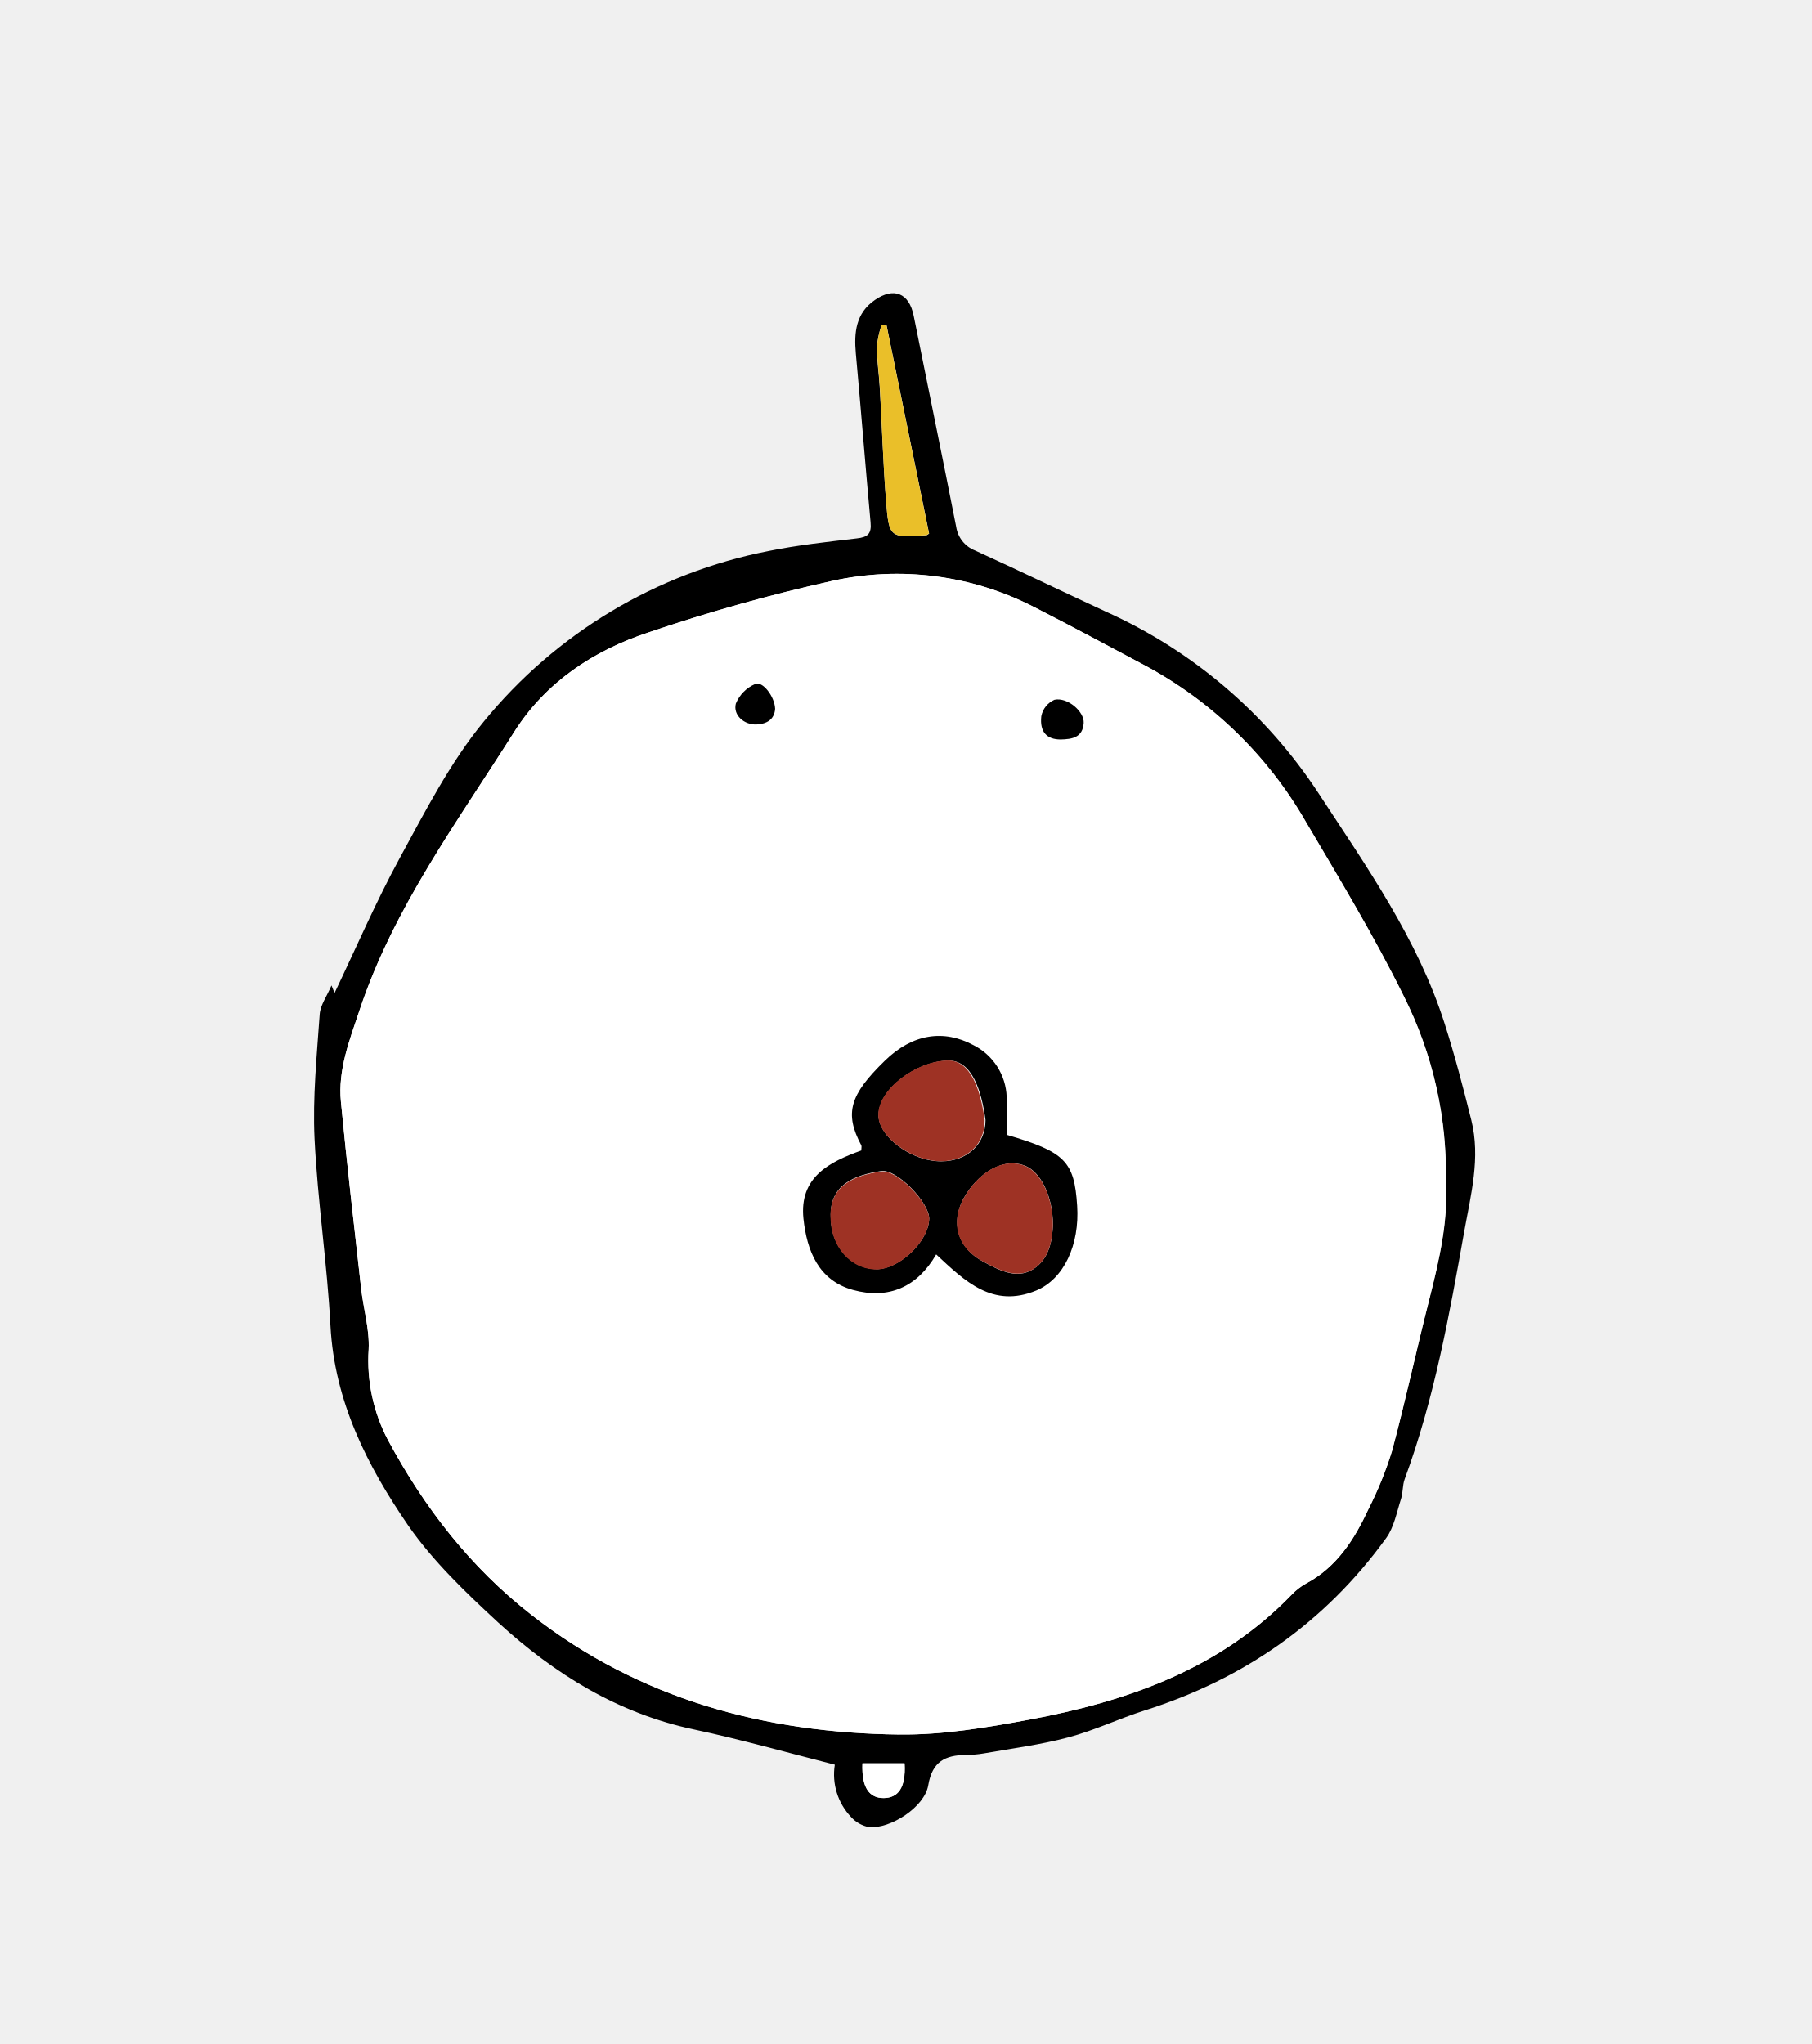
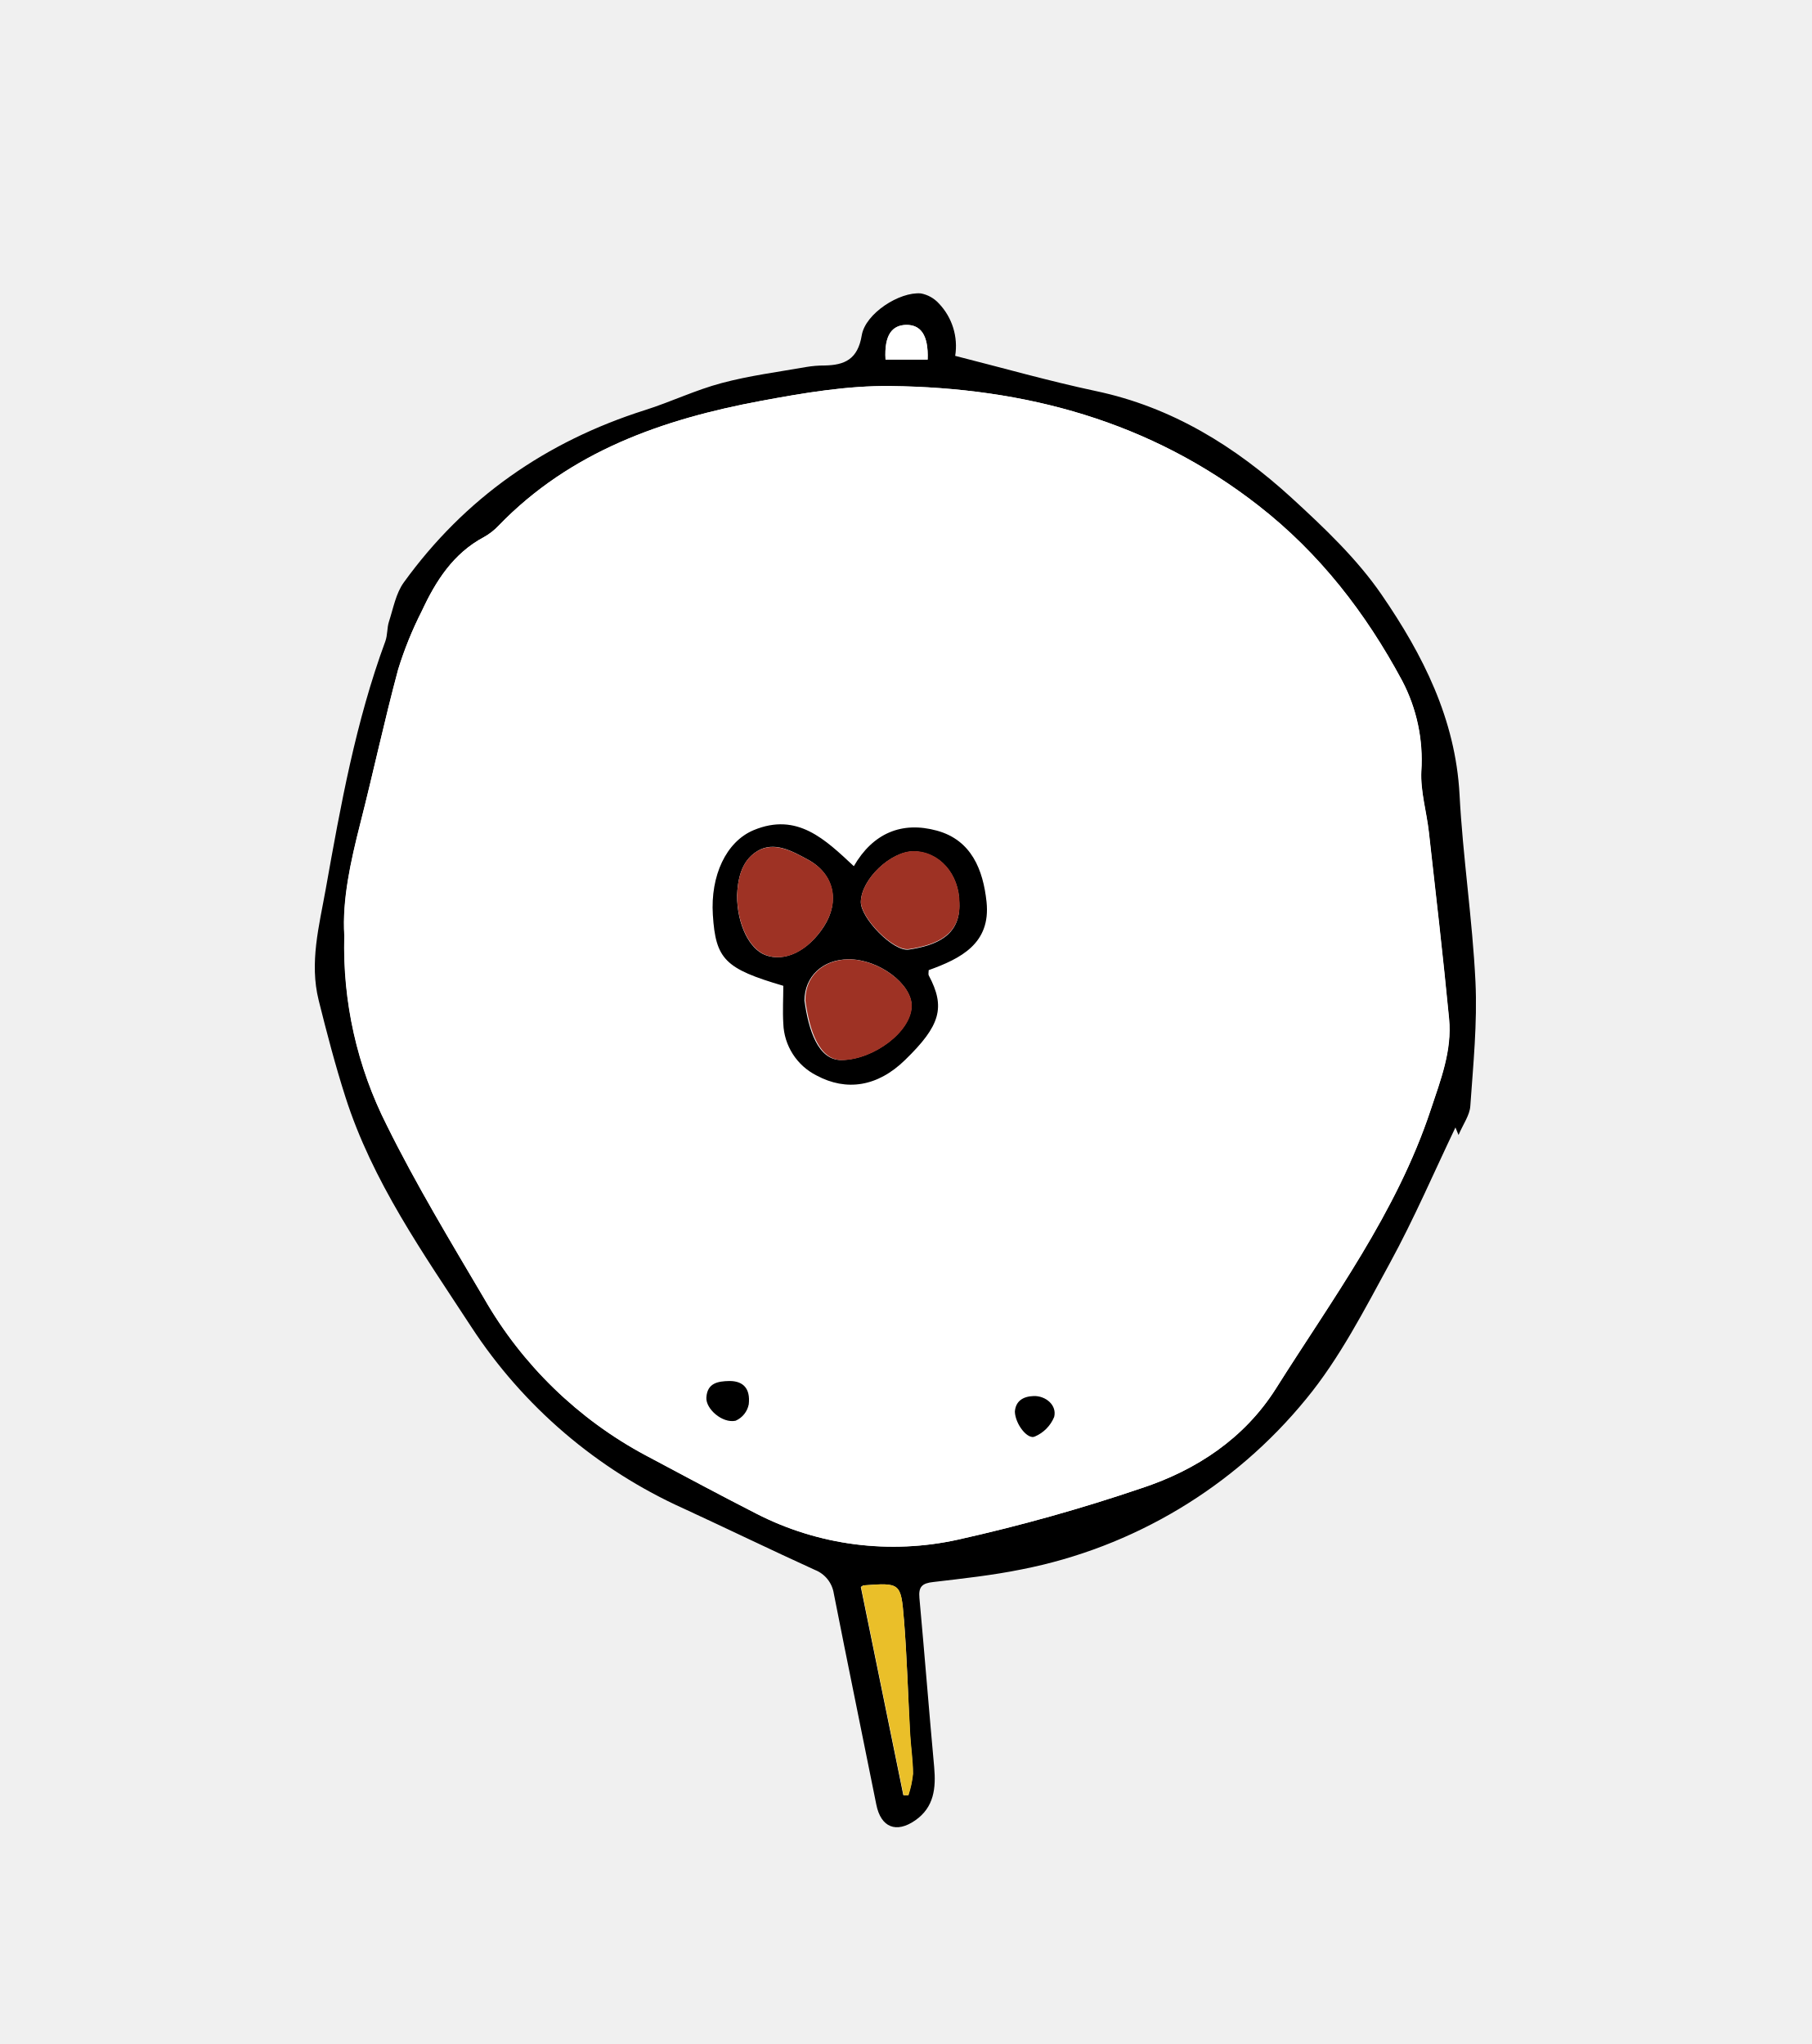
<svg xmlns="http://www.w3.org/2000/svg" id="圖層_1" data-name="圖層 1" viewBox="0 0 287.81 324.7">
  <defs>
    <style>.cls-1{fill:#fff;}.cls-2{fill:#9e3224;}.cls-3{fill:#eabf29;}</style>
  </defs>
-   <path d="M147.44,283.6c-.58,3.47-6,6.94-9.39,6.65a5.15,5.15,0,0,1-2.87-1.61,9.8,9.8,0,0,1-2.58-8.31c-7.61-1.93-14.89-4-22.29-5.58-12.15-2.55-22.23-8.83-31.17-17C74,253,68.77,248,64.84,242.33c-6.51-9.48-11.71-19.7-12.35-31.71-.52-9.93-2.05-19.81-2.53-29.74-.31-6.56.36-13.18.82-19.76.1-1.45,1.13-2.84,1.87-4.58.27.66.41,1,.49,1.2,3.41-7.13,6.57-14.5,10.39-21.5,4.05-7.43,8-15.16,13.3-21.6a77.59,77.59,0,0,1,45.24-27.11c4.62-.94,9.34-1.45,14-2,1.79-.19,2.38-.75,2.21-2.56-.82-8.94-1.52-17.88-2.34-26.82-.3-3.34,0-6.39,3-8.48s5.46-1.16,6.19,2.51c2.24,11.18,4.55,22.34,6.75,33.52a4.81,4.81,0,0,0,3,3.75c7,3.19,13.86,6.52,20.81,9.73a79.07,79.07,0,0,1,33.78,28.89c7.62,11.66,15.71,23.09,20,36.56,1.6,5,2.95,10.17,4.23,15.3,1.5,6-.08,11.86-1.12,17.68-2.37,13.31-4.77,26.62-9.47,39.37-.36,1-.25,2.12-.57,3.11-.69,2.12-1.1,4.49-2.36,6.23-9.69,13.41-22.59,22.39-38.33,27.38-4.11,1.3-8,3.19-12.2,4.3-4.38,1.17-8.92,1.75-13.39,2.54a17.21,17.21,0,0,1-2.93.24C150.18,278.85,148.08,279.77,147.44,283.6ZM137,280.12c-.15,4,1.18,5.55,3.4,5.51s3.52-1.51,3.29-5.51Zm5.91-4.59c6.85.08,13.79-1.1,20.57-2.36,15.6-2.91,30.26-8,41.68-19.83a9.54,9.54,0,0,1,2.31-1.8c4.88-2.6,7.66-7,9.88-11.76a58.43,58.43,0,0,0,3.76-9.26c2.17-8.09,3.92-16.29,6-24.41,1.55-6.11,2.91-12.21,2.55-17.89a62.73,62.73,0,0,0-6.76-30.15c-4.65-9.41-10.11-18.43-15.45-27.49a64.82,64.82,0,0,0-25.66-24.92c-5.83-3.1-11.64-6.23-17.52-9.23a47.61,47.61,0,0,0-32.14-4.14A279,279,0,0,0,103,100.47c-8.7,2.87-16.32,7.9-21.27,15.74-9,14.3-19.2,28-24.62,44.32C55.5,165.28,53.66,170,54.15,175c.95,9.9,2.1,19.78,3.21,29.66.36,3.23,1.35,6.46,1.2,9.66a27.08,27.08,0,0,0,3.05,14.4c5.76,10.75,13.13,20.25,22.81,27.8C101.61,269.95,121.51,275.29,142.89,275.54ZM140.75,79.68c.46,5.78.6,5.76,6.41,5.34.07,0,.14-.08.42-.25l-6.75-33.07H140a15.9,15.9,0,0,0-.73,3.41c0,2.11.34,4.22.46,6.33C140.1,67.5,140.26,73.61,140.75,79.68Z" />
-   <path class="cls-1" d="M140.38,285.63c-2.23,0-3.55-1.51-3.4-5.51h6.69C143.91,284.12,142.49,285.6,140.38,285.63Z" />
-   <path class="cls-1" d="M163.45,273.18c-6.77,1.26-13.71,2.44-20.57,2.36-21.38-.25-41.28-5.59-58.46-19-9.69-7.55-17-17-22.81-27.8a27.08,27.08,0,0,1-3.05-14.4c.15-3.2-.84-6.43-1.2-9.66-1.11-9.88-2.26-19.76-3.21-29.66-.49-5.07,1.35-9.75,2.93-14.49,5.42-16.34,15.59-30,24.62-44.32,5-7.84,12.57-12.88,21.27-15.74a279,279,0,0,1,29.12-8.17,47.61,47.61,0,0,1,32.14,4.14c5.88,3,11.69,6.13,17.52,9.23a64.82,64.82,0,0,1,25.66,24.92c5.34,9.06,10.8,18.08,15.45,27.49a62.73,62.73,0,0,1,6.76,30.15c.36,5.68-1,11.79-2.55,17.89-2.06,8.12-3.81,16.32-6,24.41a58.43,58.43,0,0,1-3.76,9.26c-2.22,4.79-5,9.16-9.88,11.76a9.54,9.54,0,0,0-2.31,1.8C193.71,265.16,179.05,270.27,163.45,273.18Zm-14.74-73.92c4.54,4.25,9,8.61,15.9,5.73,4.4-1.83,6.89-7.25,6.5-13.45-.45-7-1.92-8.54-11.19-11.26,0-2,.1-4,0-6A9.6,9.6,0,0,0,154.6,166c-4.7-2.56-9.67-1.81-14.06,2.48-5.6,5.48-6.45,8.36-3.74,13.44.1.18,0,.45,0,.82-5.08,1.87-9.89,4.22-9.19,10.83.53,5.09,2.38,9.8,7.86,11.32C141.14,206.45,145.76,204.44,148.71,199.25Zm19.76-81.78c1.82,0,3.52-.3,3.67-2.62.11-1.79-2.54-4.13-4.64-3.69a3.59,3.59,0,0,0-2.09,2.61C165.12,116.29,166.29,117.45,168.47,117.47Zm-51.59-5.7c-.46,1.87,1.34,3.38,3.24,3.32s2.89-.87,3-2.5c-.07-2-2-4.47-3.17-3.94A5.77,5.77,0,0,0,116.88,111.77Z" />
-   <path d="M164.6,205c-6.92,2.87-11.35-1.49-15.9-5.73-3,5.19-7.57,7.2-13.22,5.64-5.47-1.51-7.32-6.22-7.86-11.32-.69-6.61,4.11-9,9.19-10.83,0-.37.08-.64,0-.82-2.71-5.08-1.86-8,3.74-13.44,4.39-4.3,9.36-5,14.06-2.48a9.6,9.6,0,0,1,5.29,8.25c.12,2,0,4.05,0,6,9.27,2.72,10.74,4.21,11.19,11.26C171.5,197.74,169,203.16,164.6,205Zm-8.6-4.68c2.48,1.34,5.36,3,8.06,1.33s3.07-4.8,3.19-7c0-4.71-2-8.54-4.48-9.49-3.08-1.18-6.8.64-9.32,4.54S151.78,198,156,200.31Zm-16.79,1.3c3.62,0,8.28-4.39,8.38-8,.07-2.54-5.16-8-7.64-7.6-4.32.66-8.22,2.2-8,7.36C132,198,135.14,201.57,139.21,201.61Zm.33-24.51c0,3.49,5.25,7.42,10,7.37,4.11,0,7-2.74,7-6.56-.64-4.68-2.16-9.51-5.9-9.44C145.54,168.56,139.59,173,139.55,177.1Z" />
-   <path class="cls-2" d="M164.06,201.64c-2.7,1.63-5.58,0-8.06-1.33-4.23-2.28-5.16-6.55-2.56-10.59s6.24-5.73,9.32-4.54c2.48,1,4.46,4.78,4.48,9.49C167.13,196.83,166.74,200,164.06,201.64Z" />
-   <path class="cls-2" d="M147.59,193.66c-.1,3.57-4.75,8-8.38,8-4.08,0-7.25-3.61-7.29-8.2-.2-5.16,3.71-6.7,8-7.36C142.43,185.68,147.66,191.12,147.59,193.66Z" />
-   <path class="cls-2" d="M149.5,184.47c-4.7,0-10-3.88-10-7.37,0-4.09,6-8.54,11-8.64,3.73-.07,5.26,4.76,5.9,9.44C156.48,181.73,153.61,184.43,149.5,184.47Z" />
-   <path d="M172.13,114.85c-.15,2.32-1.84,2.58-3.67,2.62-2.17,0-3.34-1.18-3.06-3.7a3.59,3.59,0,0,1,2.09-2.61C169.59,110.72,172.24,113.06,172.13,114.85Z" />
-   <path d="M120.12,115.09c-1.9.05-3.71-1.45-3.24-3.32a5.77,5.77,0,0,1,3.07-3.11c1.14-.53,3.09,1.94,3.17,3.94C123,114.22,121.91,115,120.12,115.09Z" />
-   <path class="cls-3" d="M147.16,85c-5.8.43-5.95.44-6.41-5.34-.49-6.07-.65-12.18-1-18.26-.12-2.11-.45-4.22-.46-6.33a15.9,15.9,0,0,1,.73-3.41h.78l6.75,33.07C147.3,84.93,147.23,85,147.16,85Z" />
+   <path d="M136.88,53.26c.58-3.47,6-6.94,9.39-6.65a5.15,5.15,0,0,1,2.87,1.61,9.8,9.8,0,0,1,2.58,8.31c7.61,1.93,14.89,4,22.29,5.58,12.15,2.55,22.23,8.83,31.17,17,5.16,4.73,10.38,9.68,14.3,15.4,6.51,9.48,11.71,19.7,12.35,31.71.52,9.93,2.05,19.81,2.53,29.74.31,6.56-.36,13.18-.82,19.76-.1,1.45-1.13,2.84-1.87,4.58-.27-.66-.41-1-.49-1.2-3.41,7.13-6.57,14.5-10.39,21.5-4.05,7.43-8,15.16-13.3,21.6a77.59,77.59,0,0,1-45.24,27.11c-4.62.94-9.34,1.45-14,2-1.79.19-2.38.75-2.21,2.56.82,8.94,1.52,17.88,2.34,26.82.3,3.34,0,6.39-3,8.48s-5.46,1.16-6.19-2.51c-2.24-11.18-4.55-22.34-6.75-33.52a4.81,4.81,0,0,0-3-3.75c-7-3.19-13.86-6.52-20.81-9.73a79.07,79.07,0,0,1-33.78-28.89c-7.62-11.66-15.71-23.09-20-36.56-1.6-5-2.95-10.17-4.23-15.3-1.5-6,.08-11.86,1.12-17.68,2.37-13.31,4.77-26.62,9.47-39.37.36-1,.25-2.12.57-3.11.69-2.12,1.1-4.49,2.36-6.23,9.69-13.41,22.59-22.39,38.33-27.38,4.11-1.3,8-3.19,12.2-4.3,4.38-1.17,8.92-1.75,13.39-2.54a17.21,17.21,0,0,1,2.93-.24C134.14,58,136.25,57.1,136.88,53.26Zm10.46,3.86c.15-4-1.18-5.55-3.4-5.51s-3.52,1.51-3.29,5.51Zm-5.91,4.21c-6.85-.08-13.79,1.1-20.57,2.36-15.6,2.91-30.26,8-41.68,19.83a9.54,9.54,0,0,1-2.31,1.8c-4.88,2.6-7.66,7-9.88,11.76a58.43,58.43,0,0,0-3.76,9.26c-2.17,8.09-3.92,16.29-6,24.41-1.55,6.11-2.91,12.21-2.55,17.89a62.73,62.73,0,0,0,6.76,30.15c4.65,9.41,10.11,18.43,15.45,27.49a64.82,64.82,0,0,0,25.66,24.92c5.83,3.1,11.64,6.23,17.52,9.23a47.61,47.61,0,0,0,32.14,4.14,279,279,0,0,0,29.12-8.17c8.7-2.87,16.32-7.9,21.27-15.74,9-14.3,19.2-28,24.62-44.32,1.57-4.74,3.41-9.43,2.93-14.49-.95-9.9-2.1-19.78-3.21-29.66-.36-3.23-1.35-6.46-1.2-9.66a27.08,27.08,0,0,0-3.05-14.4c-5.76-10.75-13.13-20.25-22.81-27.8C182.72,66.91,162.82,61.57,141.44,61.33Zm2.13,195.86c-.46-5.78-.6-5.76-6.41-5.34-.07,0-.14.08-.42.25l6.75,33.07h.78a15.9,15.9,0,0,0,.73-3.41c0-2.11-.34-4.22-.46-6.33C144.23,269.36,144.06,263.26,143.57,257.18Z" />
+   <path class="cls-1" d="M143.95,51.61c2.23,0,3.55,1.51,3.4,5.51h-6.69C140.42,53.12,141.84,51.65,143.95,51.61Z" />
+   <path class="cls-1" d="M120.88,63.68c6.77-1.26,13.71-2.44,20.57-2.36,21.38.25,41.28,5.59,58.46,19,9.69,7.55,17,17,22.81,27.8a27.08,27.08,0,0,1,3.05,14.4c-.15,3.2.84,6.43,1.2,9.66,1.11,9.88,2.26,19.76,3.21,29.66.49,5.07-1.35,9.75-2.93,14.49-5.42,16.34-15.59,30-24.62,44.32-5,7.84-12.57,12.88-21.27,15.74a279,279,0,0,1-29.12,8.17,47.61,47.61,0,0,1-32.14-4.14c-5.88-3-11.69-6.13-17.52-9.23a64.82,64.82,0,0,1-25.66-24.92c-5.34-9.06-10.8-18.08-15.45-27.49a62.73,62.73,0,0,1-6.76-30.15c-.36-5.68,1-11.79,2.55-17.89,2.06-8.12,3.81-16.32,6-24.41A58.43,58.43,0,0,1,67,97.07c2.22-4.79,5-9.16,9.88-11.76a9.54,9.54,0,0,0,2.31-1.8C90.61,71.7,105.27,66.59,120.88,63.68Zm14.74,73.92c-4.54-4.25-9-8.61-15.9-5.73-4.4,1.83-6.89,7.25-6.5,13.45.45,7,1.92,8.54,11.19,11.26,0,2-.1,4,0,6a9.6,9.6,0,0,0,5.29,8.25c4.7,2.56,9.67,1.81,14.06-2.48,5.6-5.48,6.45-8.36,3.74-13.44-.1-.18,0-.45,0-.82,5.08-1.87,9.89-4.22,9.19-10.83-.53-5.09-2.38-9.8-7.86-11.32C143.19,130.41,138.57,132.42,135.62,137.61Zm-19.76,81.78c-1.82,0-3.52.3-3.67,2.62-.11,1.79,2.54,4.13,4.64,3.69a3.59,3.59,0,0,0,2.09-2.61C119.2,220.57,118,219.41,115.86,219.39Zm51.59,5.7c.46-1.87-1.34-3.38-3.24-3.32s-2.89.87-3,2.5c.07,2,2,4.47,3.17,3.94A5.77,5.77,0,0,0,167.45,225.09Z" />
+   <path d="M119.72,131.87c6.92-2.87,11.35,1.49,15.9,5.73,3-5.19,7.57-7.2,13.22-5.64,5.47,1.51,7.32,6.22,7.86,11.32.69,6.61-4.11,9-9.19,10.83,0,.37-.08.64,0,.82,2.71,5.08,1.86,8-3.74,13.44-4.39,4.3-9.36,5-14.06,2.48a9.6,9.6,0,0,1-5.29-8.25c-.12-2,0-4.05,0-6-9.27-2.72-10.74-4.21-11.19-11.26C112.83,139.12,115.33,133.7,119.72,131.87Zm8.6,4.68c-2.48-1.34-5.36-3-8.06-1.33s-3.07,4.8-3.19,7c0,4.71,2,8.54,4.48,9.49,3.08,1.18,6.8-.64,9.32-4.54S132.55,138.84,128.32,136.55Zm16.79-1.3c-3.62,0-8.28,4.39-8.38,8-.07,2.54,5.16,8,7.64,7.6,4.32-.66,8.22-2.2,8-7.36C152.37,138.86,149.19,135.29,145.11,135.25Zm-.33,24.51c0-3.49-5.25-7.42-10-7.37-4.11,0-7,2.74-7,6.56.64,4.68,2.16,9.51,5.9,9.44C138.79,168.3,144.74,163.85,144.78,159.76Z" />
+   <path class="cls-2" d="M120.26,135.23c2.7-1.63,5.58,0,8.06,1.33,4.23,2.28,5.16,6.55,2.56,10.59s-6.24,5.73-9.32,4.54c-2.48-1-4.46-4.78-4.48-9.49C117.19,140,117.59,136.84,120.26,135.23Z" />
+   <path class="cls-2" d="M136.74,143.2c.1-3.57,4.75-8,8.38-8,4.08,0,7.25,3.61,7.29,8.2.2,5.16-3.71,6.7-8,7.36C141.89,151.18,136.67,145.74,136.74,143.2Z" />
+   <path class="cls-2" d="M134.83,152.4c4.7,0,10,3.88,10,7.37,0,4.09-6,8.54-11,8.64-3.73.07-5.26-4.76-5.9-9.44C127.85,155.13,130.72,152.43,134.83,152.4Z" />
+   <path d="M112.2,222c.15-2.32,1.84-2.58,3.67-2.62,2.17,0,3.34,1.18,3.06,3.7a3.59,3.59,0,0,1-2.09,2.61C114.73,226.14,112.08,223.8,112.2,222Z" />
+   <path d="M164.2,221.77c1.9-.05,3.71,1.45,3.24,3.32a5.77,5.77,0,0,1-3.07,3.11c-1.14.53-3.09-1.94-3.17-3.94C161.31,222.64,162.42,221.82,164.2,221.77Z" />
+   <path class="cls-3" d="M137.17,251.84c5.8-.43,5.95-.44,6.41,5.34.49,6.07.65,12.18,1,18.26.12,2.11.45,4.22.46,6.33a15.9,15.9,0,0,1-.73,3.41h-.78l-6.75-33.07C137,251.93,137.09,251.85,137.17,251.84Z" />
</svg>
